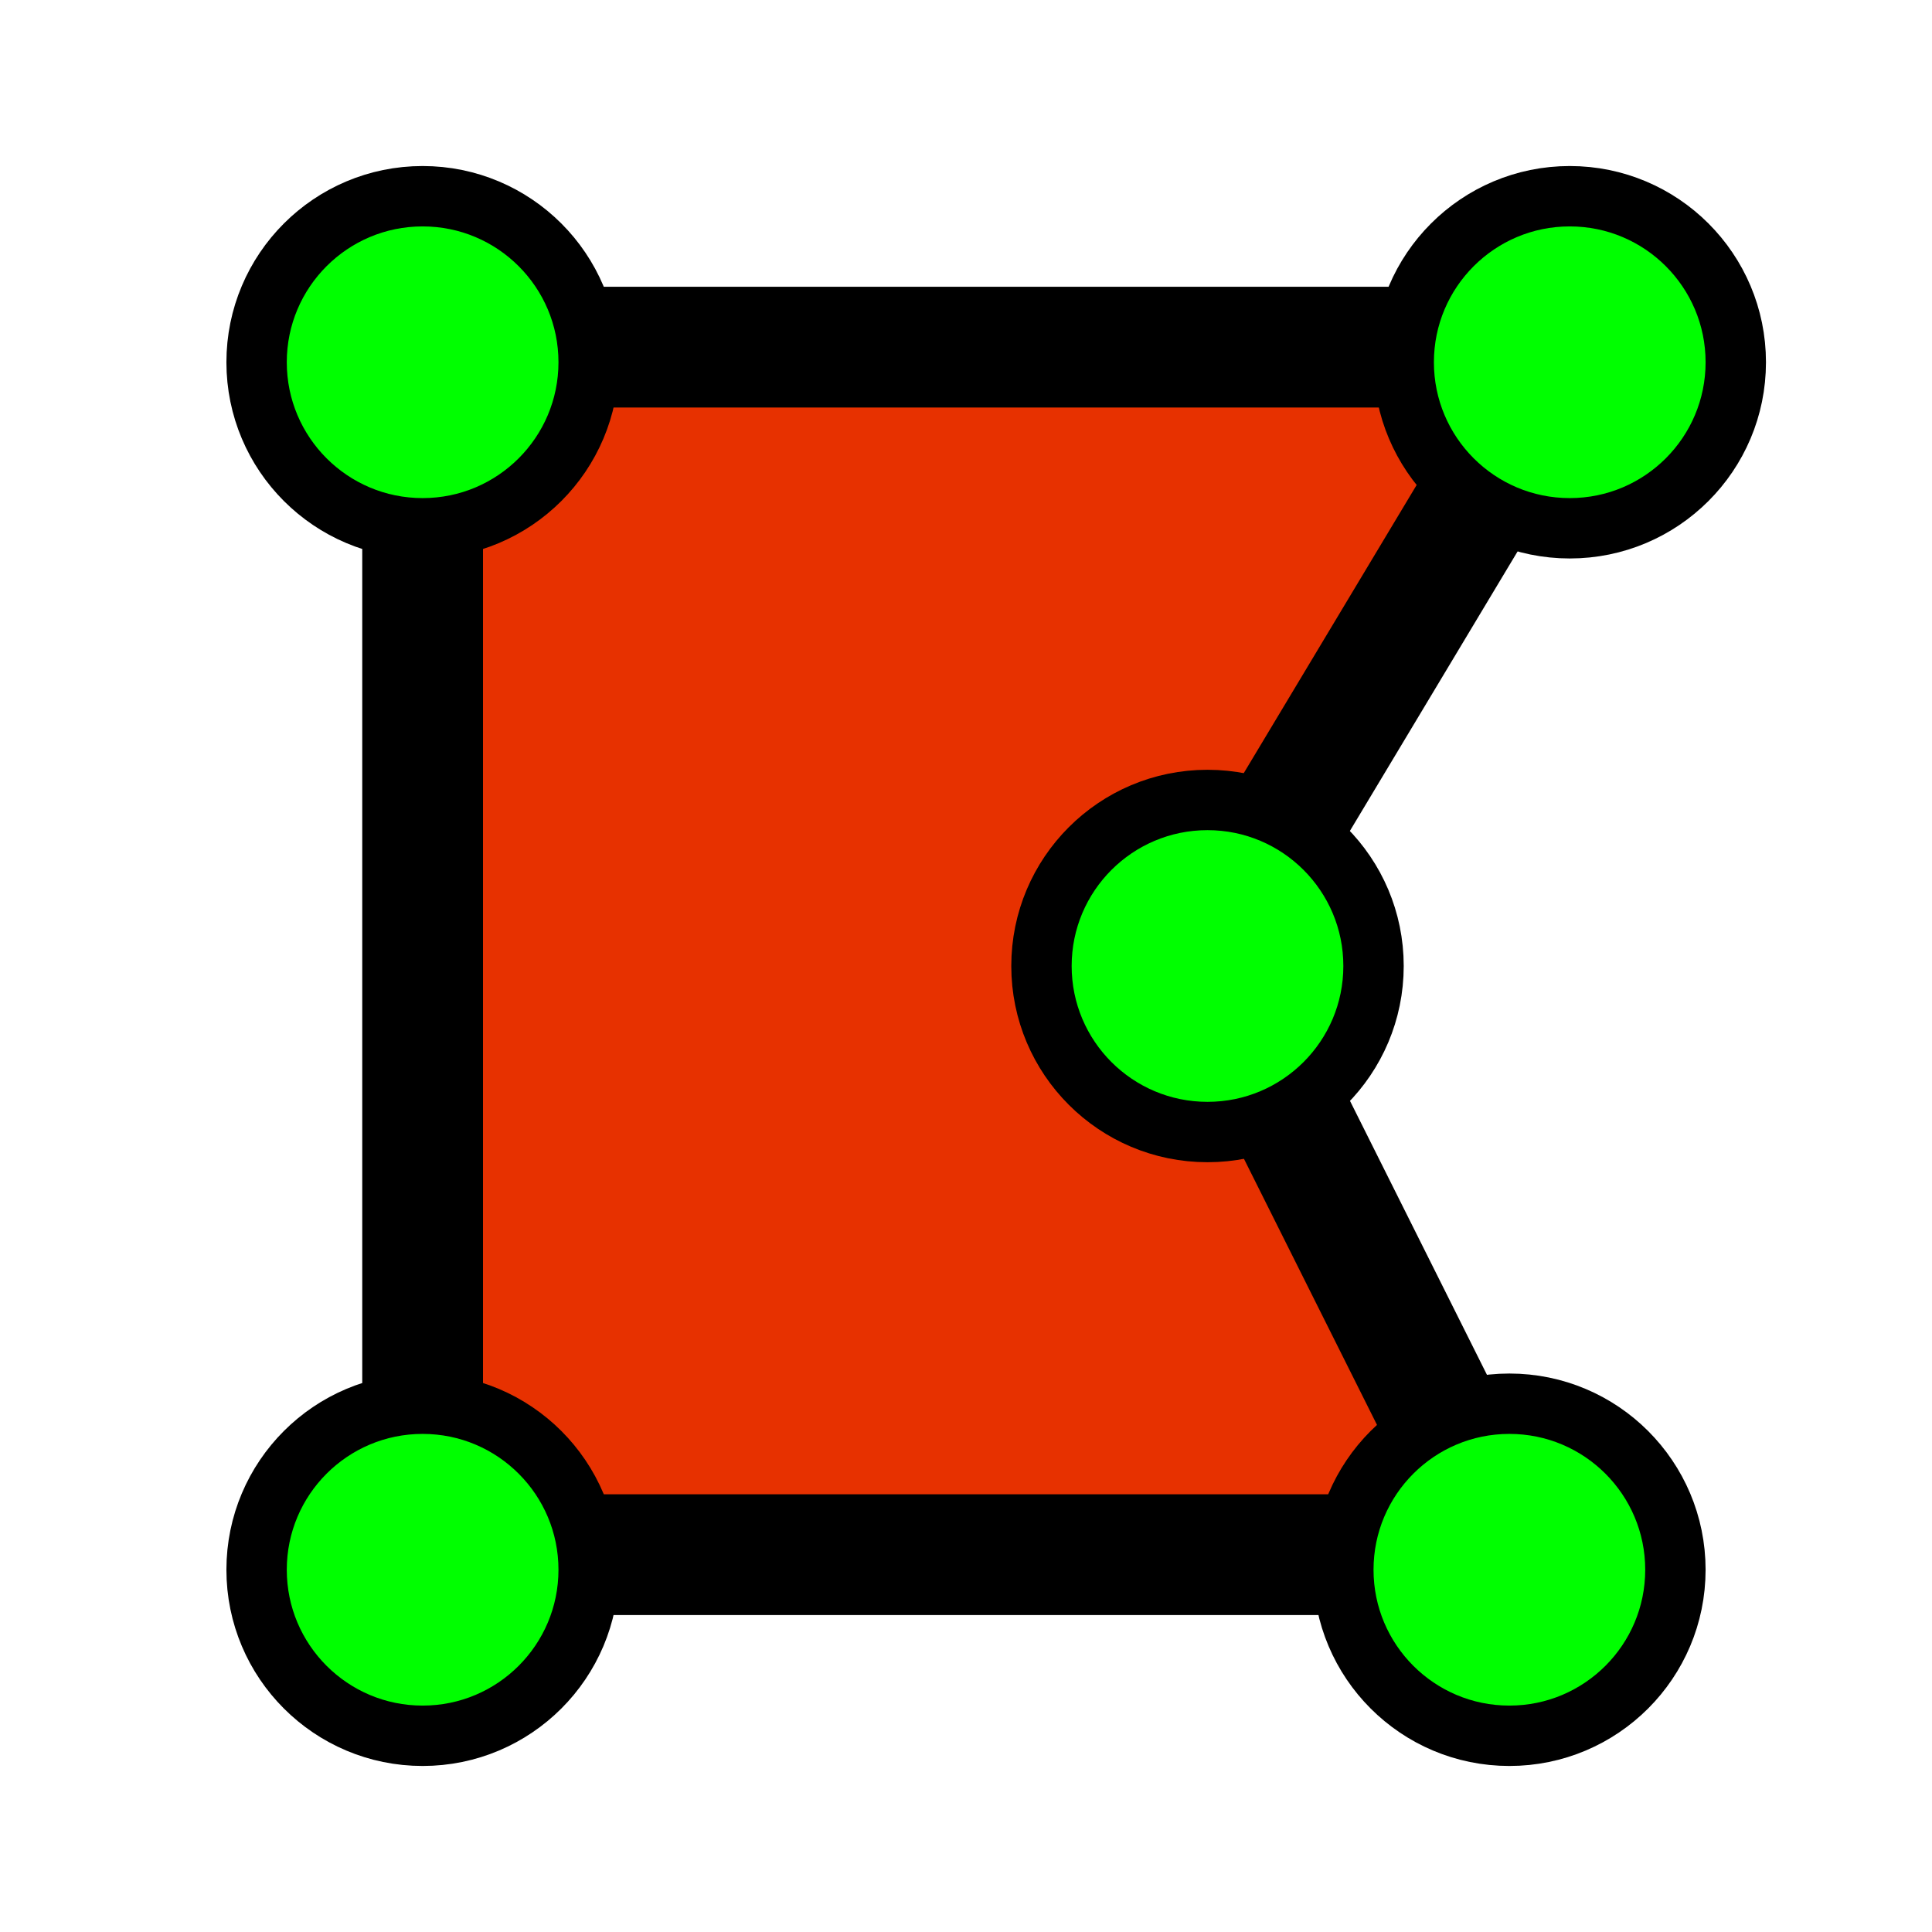
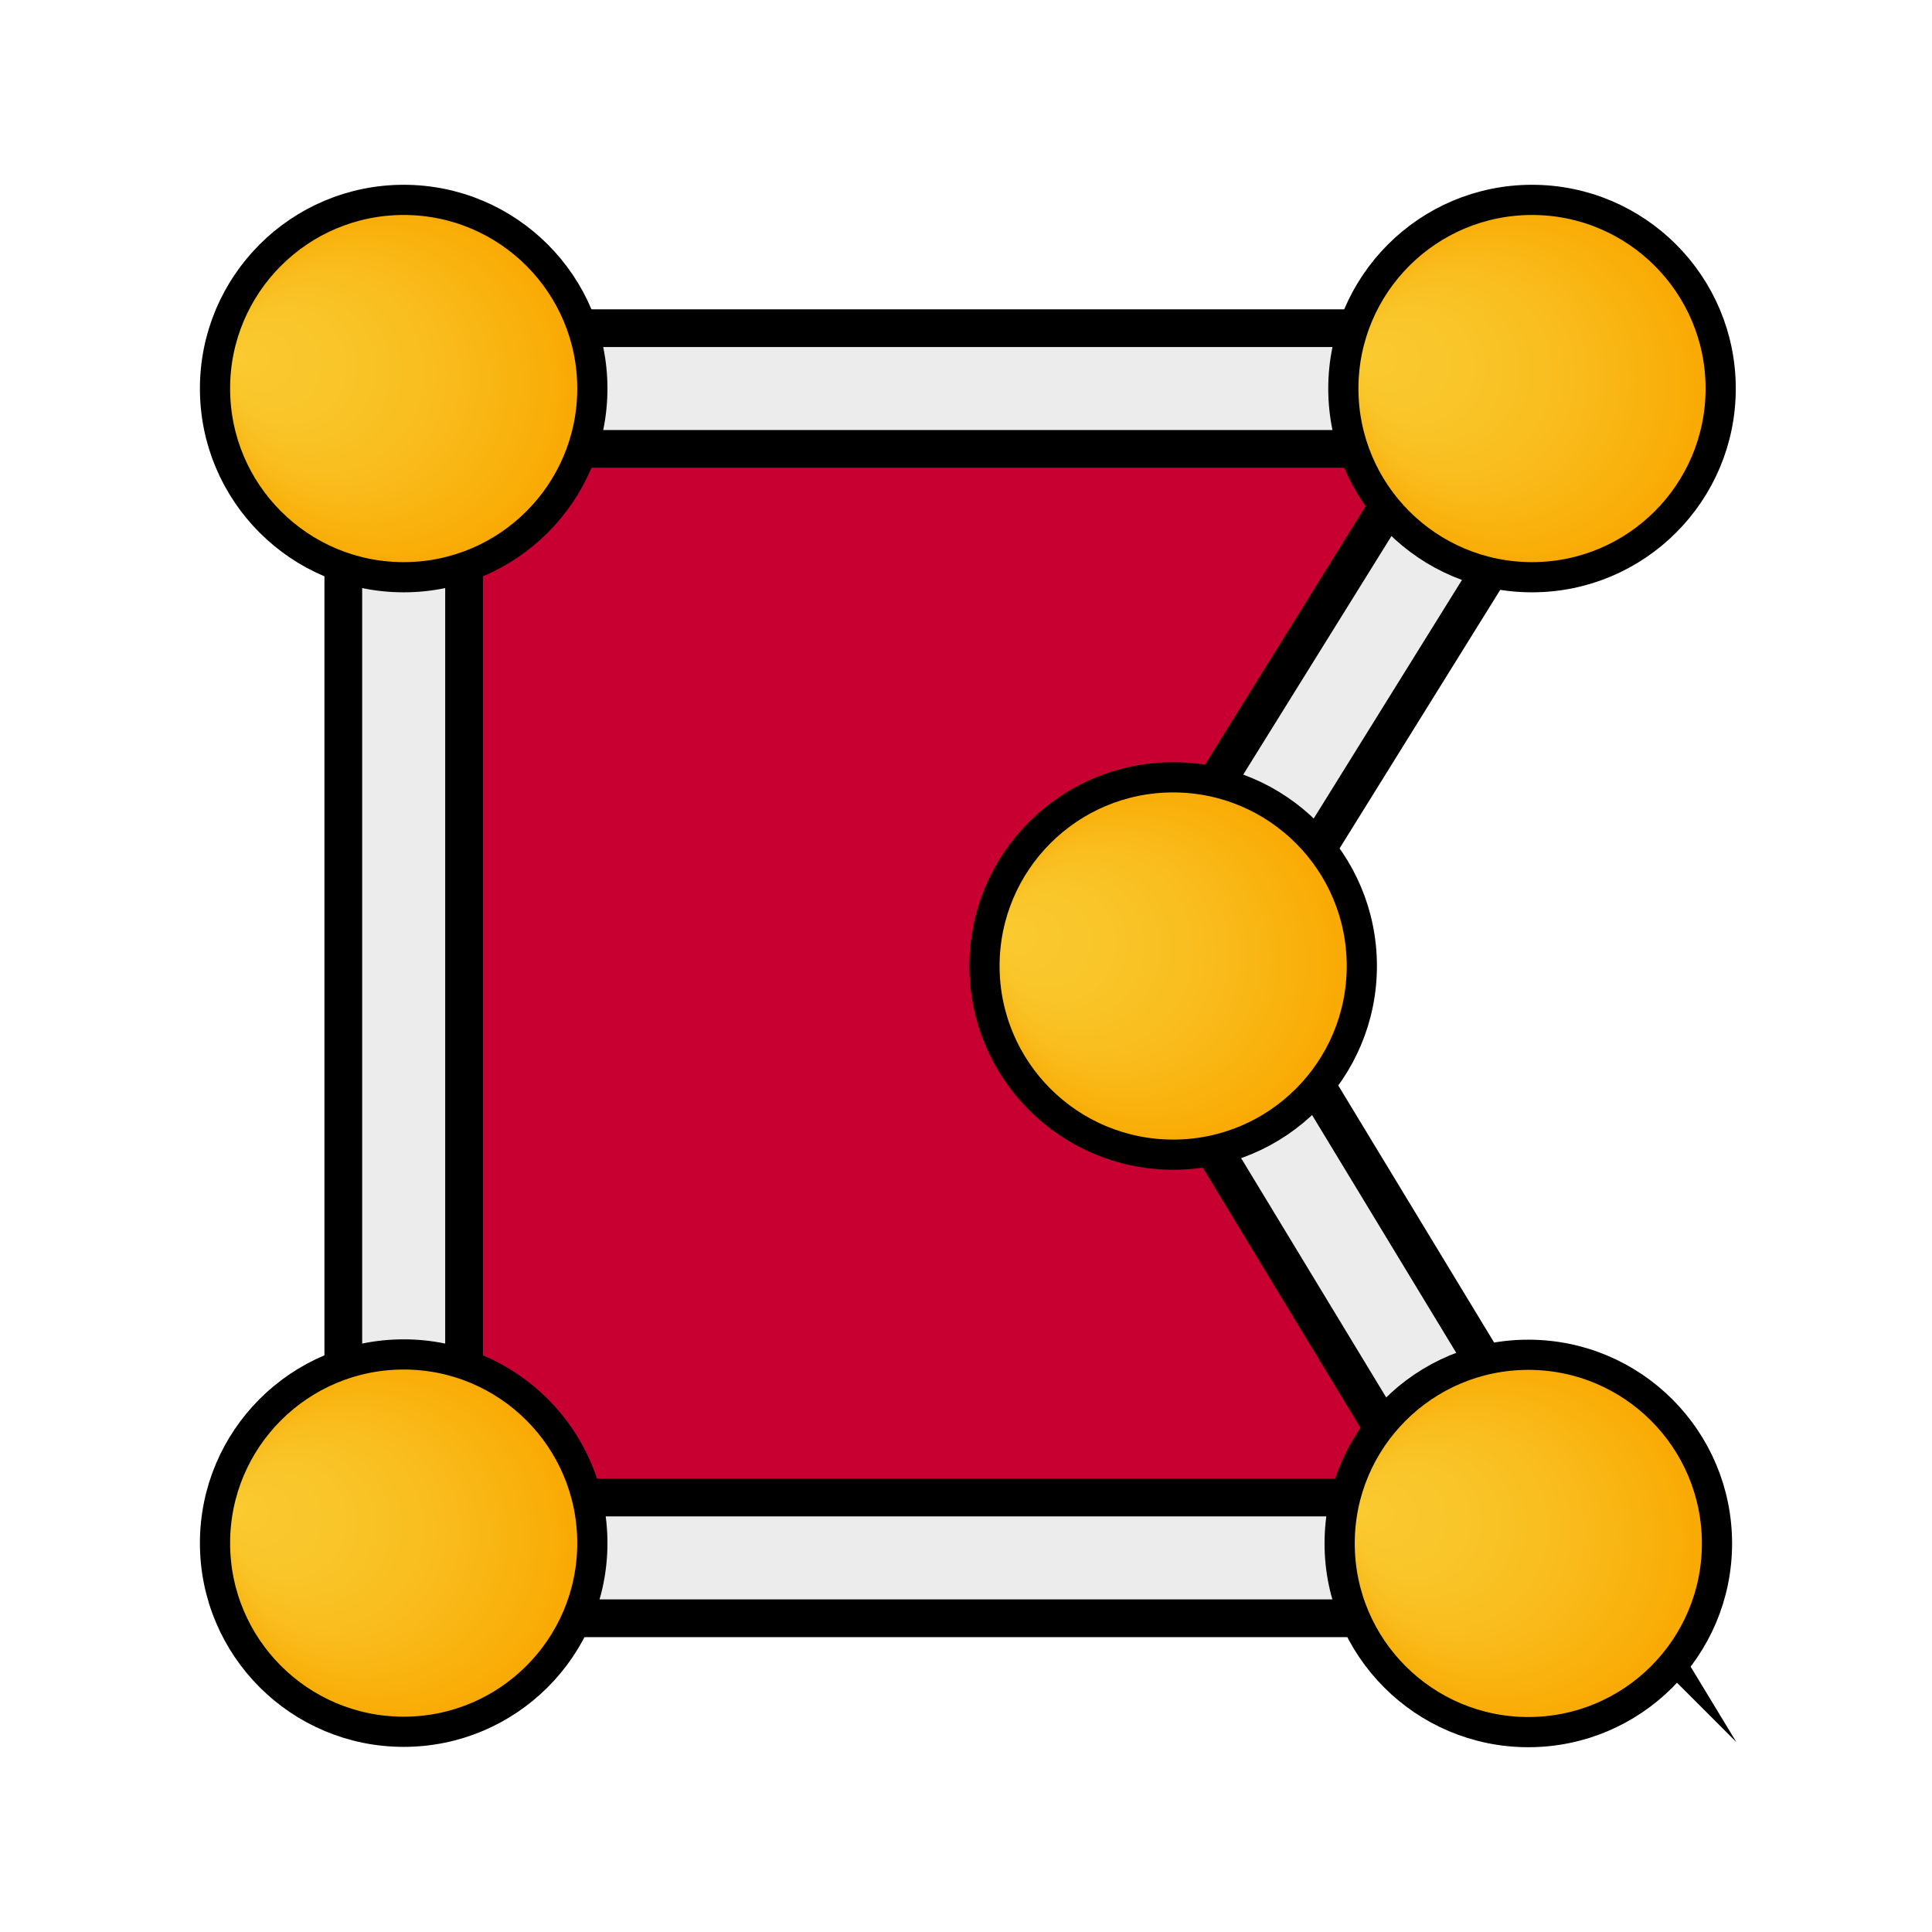
- <svg xmlns="http://www.w3.org/2000/svg" width="32px" height="32px" id="svg3797" version="1.1">
-   <defs id="defs3799" />
-   <g id="layer1">
-     <path style="fill:#e73100;fill-opacity:1;stroke:#000000;stroke-width:2;stroke-linecap:butt;stroke-linejoin:miter;stroke-miterlimit:4;stroke-dasharray:none;stroke-opacity:1" d="M 7,25.75 H 25 l -5,-10 6,-10 H 7 Z" id="path3790" />
-     <circle style="fill:#00ff00;fill-opacity:1;stroke:#000000;stroke-width:1;stroke-miterlimit:4;stroke-dasharray:none;stroke-opacity:1" id="path3807-0-1" cx="7" cy="26" r="2.75" />
-     <circle style="fill:#00ff00;fill-opacity:1;stroke:#000000;stroke-width:1;stroke-miterlimit:4;stroke-dasharray:none;stroke-opacity:1" id="path3807-0-7" cx="25" cy="26" r="2.75" />
-     <circle style="fill:#00ff00;fill-opacity:1;stroke:#000000;stroke-width:1;stroke-miterlimit:4;stroke-dasharray:none;stroke-opacity:1" id="path3807-0-7-0" cx="7" cy="6" r="2.75" />
-     <circle style="fill:#00ff00;fill-opacity:1;stroke:#000000;stroke-width:1;stroke-miterlimit:4;stroke-dasharray:none;stroke-opacity:1" id="path3807-0-7-9" cx="26" cy="6" r="2.75" />
-     <circle style="fill:#00ff00;fill-opacity:1;stroke:#000000;stroke-width:1;stroke-miterlimit:4;stroke-dasharray:none;stroke-opacity:1" id="path3807-0-7-4" cx="20" cy="16" r="2.75" />
+ <svg xmlns="http://www.w3.org/2000/svg" xmlns:xlink="http://www.w3.org/1999/xlink" id="Ebene_2" data-name="Ebene 2" viewBox="0 0 512 512">
+   <defs>
+     <style>
+       .cls-1 {
+         fill: url(#Unbenannter_Verlauf_6);
+       }
+ 
+       .cls-1, .cls-2, .cls-3, .cls-4, .cls-5, .cls-6 {
+         stroke: #000;
+         stroke-miterlimit: 10;
+       }
+ 
+       .cls-1, .cls-2, .cls-3, .cls-4, .cls-6 {
+         stroke-width: 8px;
+       }
+ 
+       .cls-7 {
+         fill: none;
+       }
+ 
+       .cls-7, .cls-8 {
+         stroke-width: 0px;
+       }
+ 
+       .cls-8 {
+         fill: #c80032;
+       }
+ 
+       .cls-2 {
+         fill: url(#Unbenannter_Verlauf_6-2);
+       }
+ 
+       .cls-3 {
+         fill: url(#Unbenannter_Verlauf_6-5);
+       }
+ 
+       .cls-4 {
+         fill: url(#Unbenannter_Verlauf_6-3);
+       }
+ 
+       .cls-5 {
+         fill: #ececec;
+         stroke-width: 10px;
+       }
+ 
+       .cls-6 {
+         fill: url(#Unbenannter_Verlauf_6-4);
+       }
+     </style>
+     <radialGradient id="Unbenannter_Verlauf_6" data-name="Unbenannter Verlauf 6" cx="106.98" cy="102.97" fx="61.52" fy="94.14" r="50" gradientUnits="userSpaceOnUse">
+       <stop offset="0" stop-color="#faca30" />
+       <stop offset=".27" stop-color="#f9c62a" />
+       <stop offset=".61" stop-color="#f9bb1b" />
+       <stop offset=".98" stop-color="#f9a901" />
+       <stop offset="1" stop-color="#f9a800" />
+     </radialGradient>
+     <radialGradient id="Unbenannter_Verlauf_6-2" data-name="Unbenannter Verlauf 6" cx="406" fx="360.54" xlink:href="#Unbenannter_Verlauf_6" />
+     <radialGradient id="Unbenannter_Verlauf_6-3" data-name="Unbenannter Verlauf 6" cx="310.9" cy="256" fx="265.44" fy="247.17" xlink:href="#Unbenannter_Verlauf_6" />
+     <radialGradient id="Unbenannter_Verlauf_6-4" data-name="Unbenannter Verlauf 6" cx="405.02" cy="409.03" fx="359.56" fy="400.21" r="50" xlink:href="#Unbenannter_Verlauf_6" />
+     <radialGradient id="Unbenannter_Verlauf_6-5" data-name="Unbenannter Verlauf 6" cx="106.98" cy="408.94" fx="61.52" fy="400.12" xlink:href="#Unbenannter_Verlauf_6" />
+   </defs>
+   <g id="measurements">
+     <g id="area">
+       <g>
+         <polygon class="cls-8" points="106.98 102.97 406 102.97 310.9 256 406 412.86 106.98 412.86 106.98 102.97" />
+         <path class="cls-5" d="M434.41,428.86H90.98V86.97h343.8l-105.1,169.14,104.74,172.76ZM122.98,396.86h254.61l-85.46-140.97,85.09-136.93H122.98v277.9Z" />
+       </g>
+       <circle class="cls-1" cx="106.98" cy="102.97" r="50" />
+       <circle class="cls-2" cx="406" cy="102.97" r="50" />
+       <circle class="cls-4" cx="310.9" cy="256" r="50" />
+       <circle class="cls-6" cx="405.02" cy="409.03" r="50" />
+       <circle class="cls-3" cx="106.98" cy="408.94" r="50" />
+     </g>
+   </g>
+   <g id="frame">
+     <rect class="cls-7" width="512" height="512" />
  </g>
</svg>
